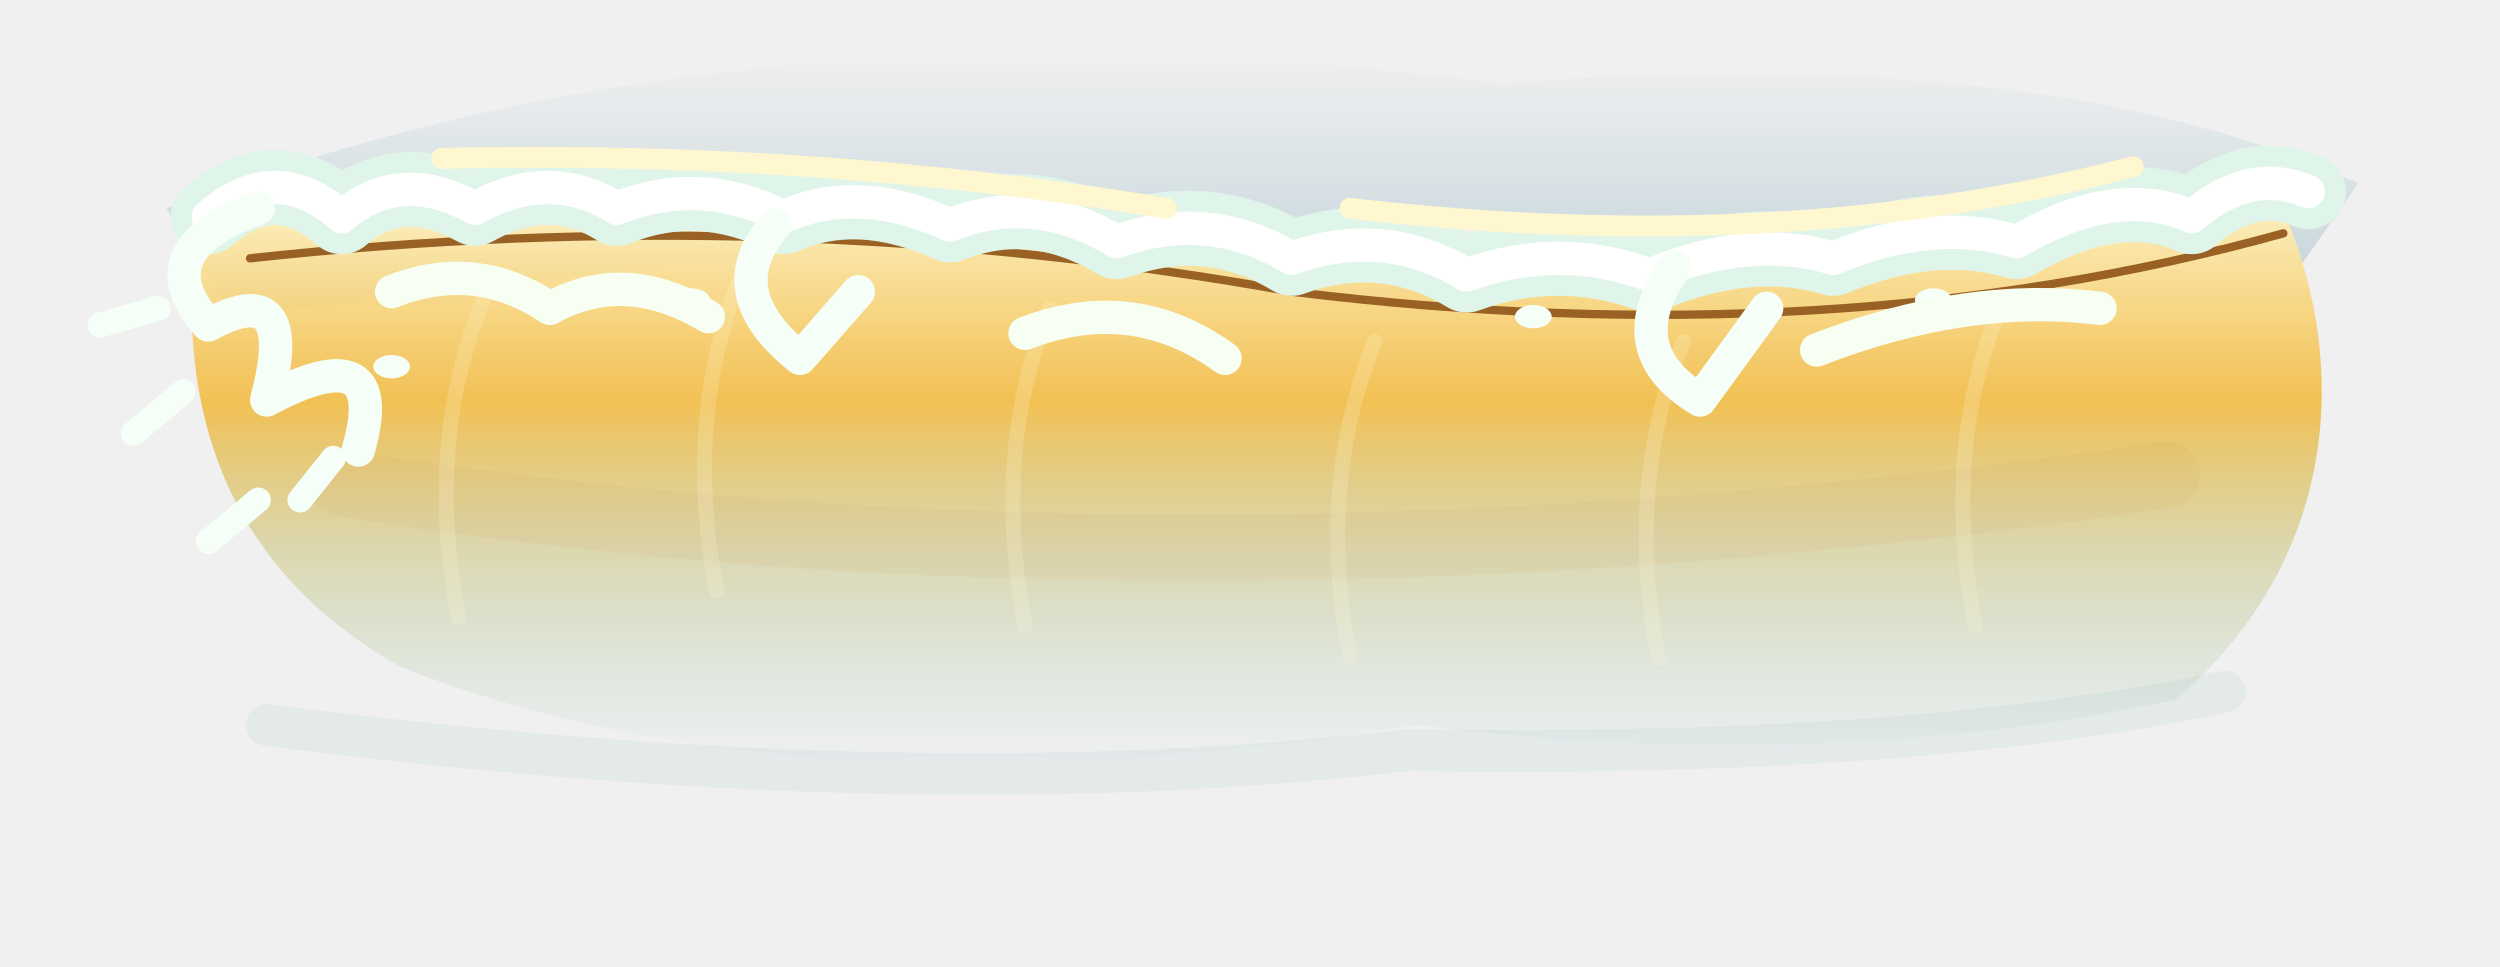
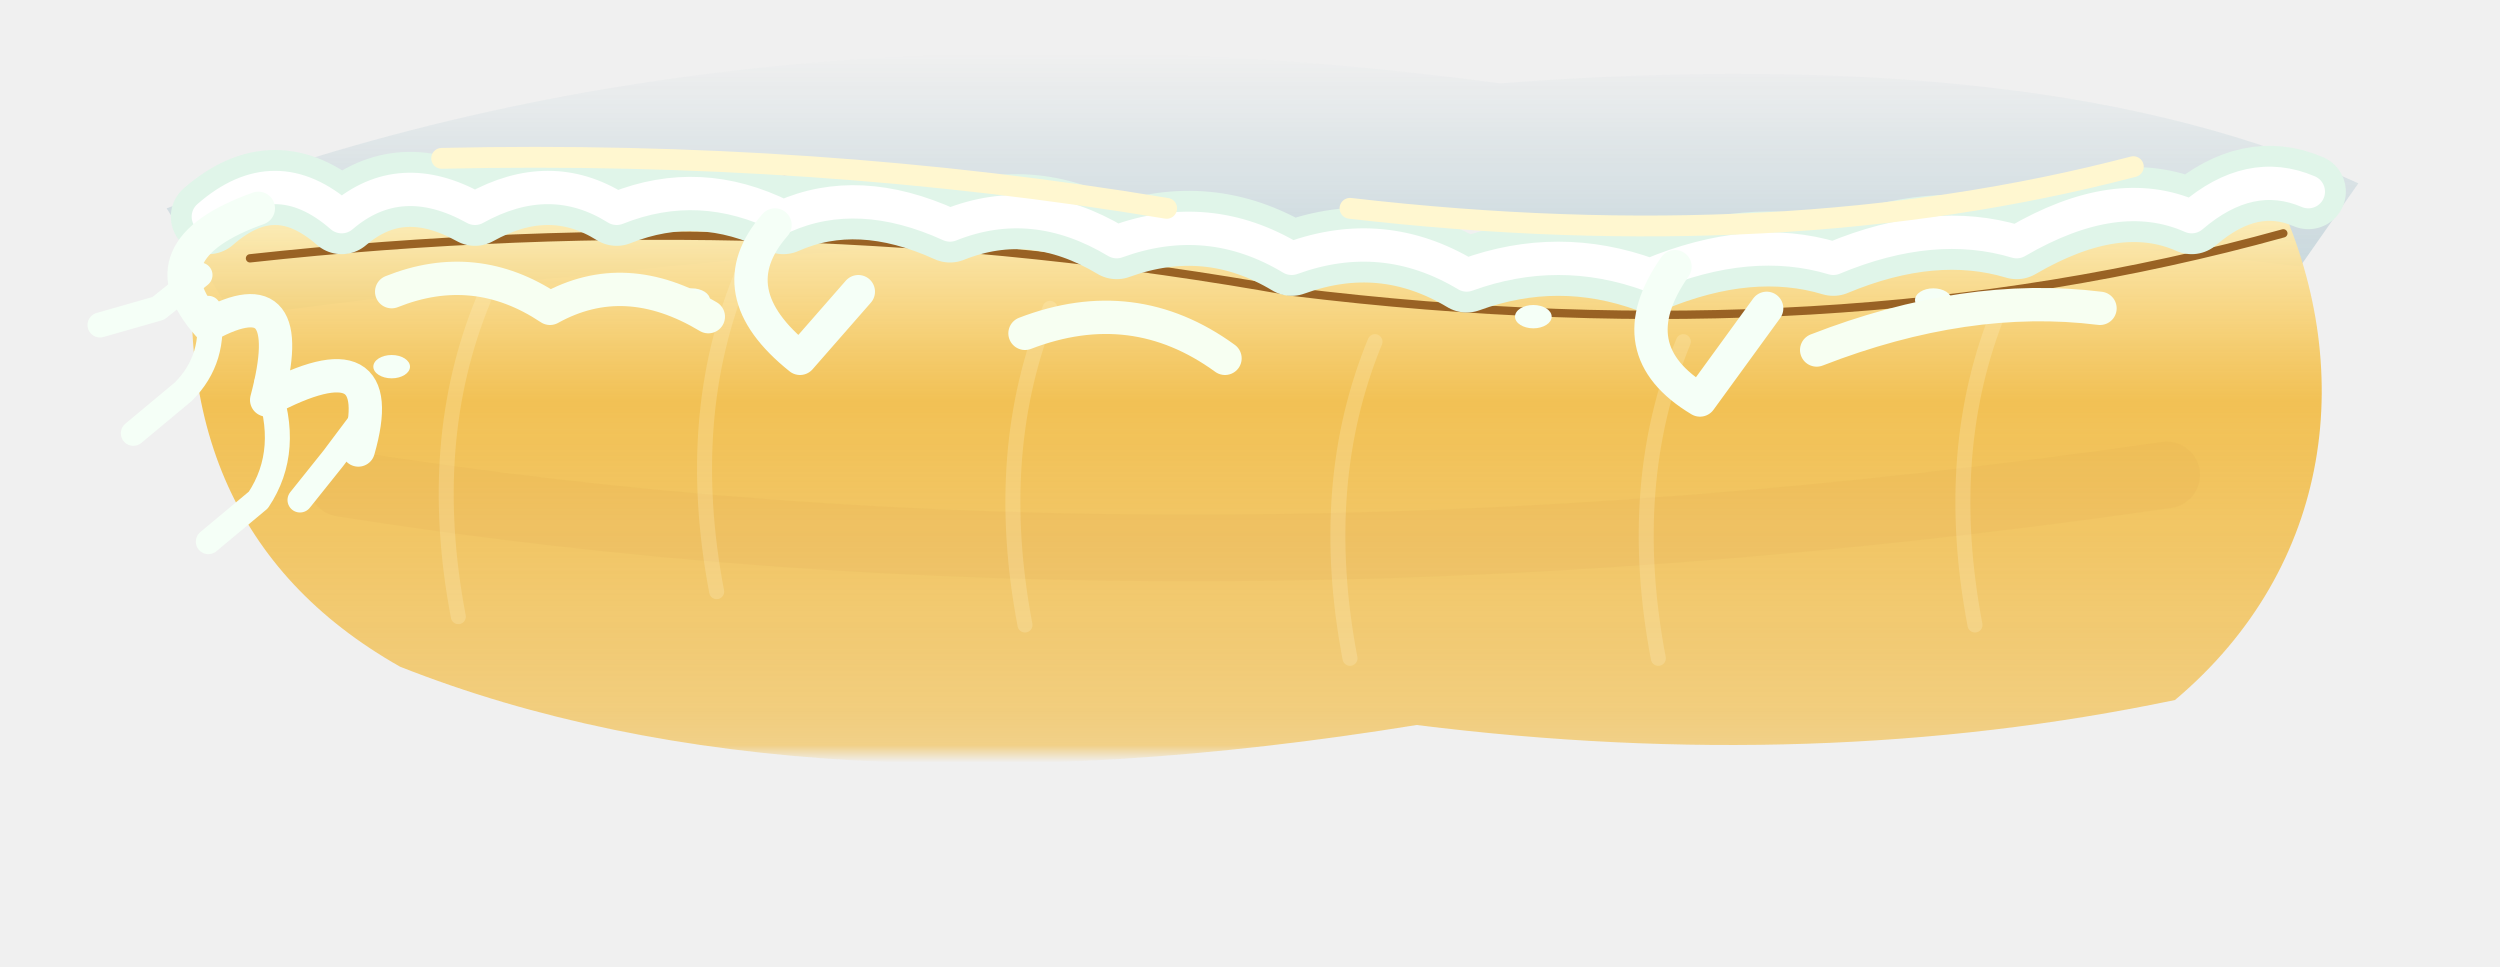
<svg xmlns="http://www.w3.org/2000/svg" width="300" height="116" viewBox="0 0 300 116">
  <g stroke-linecap="round" stroke-linejoin="round">
    <defs>
      <linearGradient id="slope" x1="0" y1="0" x2="0" y2="1">
        <stop stop-color="#FFF7D0" />
        <stop offset=".38" stop-color="#F2B93B" stop-opacity=".86" />
-         <stop offset="1" stop-color="#8FC9B9" stop-opacity="0" />
+         <stop offset=".90" stop-color="#F2B93B" stop-opacity=".64" />
+         <stop offset=".97" stop-color="#F2B93B" stop-opacity=".58" />
+         <stop offset="1" stop-color="#F2B93B" stop-opacity="0" />
      </linearGradient>
      <linearGradient id="back" x1="0" y1="0" x2="0" y2="1">
        <stop stop-color="#1F6F8B" stop-opacity="0" />
        <stop offset="1" stop-color="#1F6F8B" stop-opacity=".23" />
      </linearGradient>
    </defs>
    <path d="M20 25 Q90 -2 180 10 Q246 5 283 22 L276 32 Q170 19 28 38Z" fill="url(#back)" />
    <path d="M24 24 Q95 18 155 28 Q217 37 273 23 C283 44 280 68 261 84 Q218 93 170 87 Q96 99 48 80 Q18 63 24 24Z" fill="url(#slope)" />
-     <path d="M32 87 Q110 97 169 90 Q229 91 267 83" fill="none" stroke="#1F6F8B" stroke-width="5" opacity=".06" />
    <path d="M41 58 Q142 74 260 57" fill="none" stroke="#B97E2E" stroke-width="8" opacity=".06" />
    <path d="M58 36 Q51 53 55 74" fill="none" stroke="#FFF7D0" stroke-width="1.8" opacity=".22" />
    <path d="M89 33 Q82 50 86 71" fill="none" stroke="#FFF7D0" stroke-width="1.8" opacity=".22" />
    <path d="M126 37 Q119 54 123 75" fill="none" stroke="#FFF7D0" stroke-width="1.8" opacity=".22" />
    <path d="M165 41 Q158 58 162 79" fill="none" stroke="#FFF7D0" stroke-width="1.8" opacity=".22" />
    <path d="M202 41 Q195 58 199 79" fill="none" stroke="#FFF7D0" stroke-width="1.8" opacity=".22" />
    <path d="M240 37 Q233 54 237 75" fill="none" stroke="#FFF7D0" stroke-width="1.8" opacity=".22" />
    <path d="M30 31 Q94 24 155 35 Q220 43 274 28" fill="none" stroke="#996224" stroke-width="1" />
    <path d="M25 26 Q33 19 41 26 Q48 20 57 25 Q66 20 74 25 Q84 21 94 26 Q103 22 114 27 Q124 23 134 29 Q145 25 155 31 Q166 27 176 33 Q187 29 198 33 Q210 28 220 31 Q232 26 242 29 Q254 22 263 26 Q270 20 277 23" fill="none" stroke="#E0F5E9" stroke-width="9" />
    <path d="M25 26 Q33 19 41 26 Q48 20 57 25 Q66 20 74 25 Q84 21 94 26 Q103 22 114 27 Q124 23 134 29 Q145 25 155 31 Q166 27 176 33 Q187 29 198 33 Q210 28 220 31 Q232 26 242 29 Q254 22 263 26 Q270 20 277 23" fill="none" stroke="#FFFFFF" stroke-width="4" />
    <path d="M31 25 Q17 30 25 39 Q36 33 32 48 Q47 40 43 54 M93 27 Q86 35 96 43 L103 35 M201 32 Q194 42 204 48 L212 37" fill="none" stroke="#F5FFF7" stroke-width="4" />
-     <path d="M22 47 L16 52 M31 60 L25 65 M40 55 L36 60 M19 37 L12 39" fill="none" stroke="#F5FFF7" stroke-width="3" />
+     <path d="M25 37 Q26 43 22 47 L16 52 M32 46 Q35 54 31 60 L25 65 M43 51 L40 55 L36 60 M24 33 L19 37 L12 39" fill="none" stroke="#F5FFF7" stroke-width="3" />
    <ellipse cx="47" cy="44" rx="2.2" ry="1.4" fill="#F5FFF7" />
    <ellipse cx="83" cy="36" rx="2.2" ry="1.4" fill="#F5FFF7" />
    <ellipse cx="184" cy="38" rx="2.2" ry="1.4" fill="#F5FFF7" />
    <ellipse cx="232" cy="36" rx="2.2" ry="1.4" fill="#F5FFF7" />
    <path d="M53 19 Q98 18 140 25 M162 25 Q214 31 256 20" fill="none" stroke="#FFF7D0" stroke-width="2.5" />
    <path d="M47 35 Q57 31 66 37 Q75 32 85 38 M123 40 Q136 35 147 43 M218 42 Q236 35 252 37" fill="none" stroke="#F7FFF2" stroke-width="4" />
  </g>
</svg>
